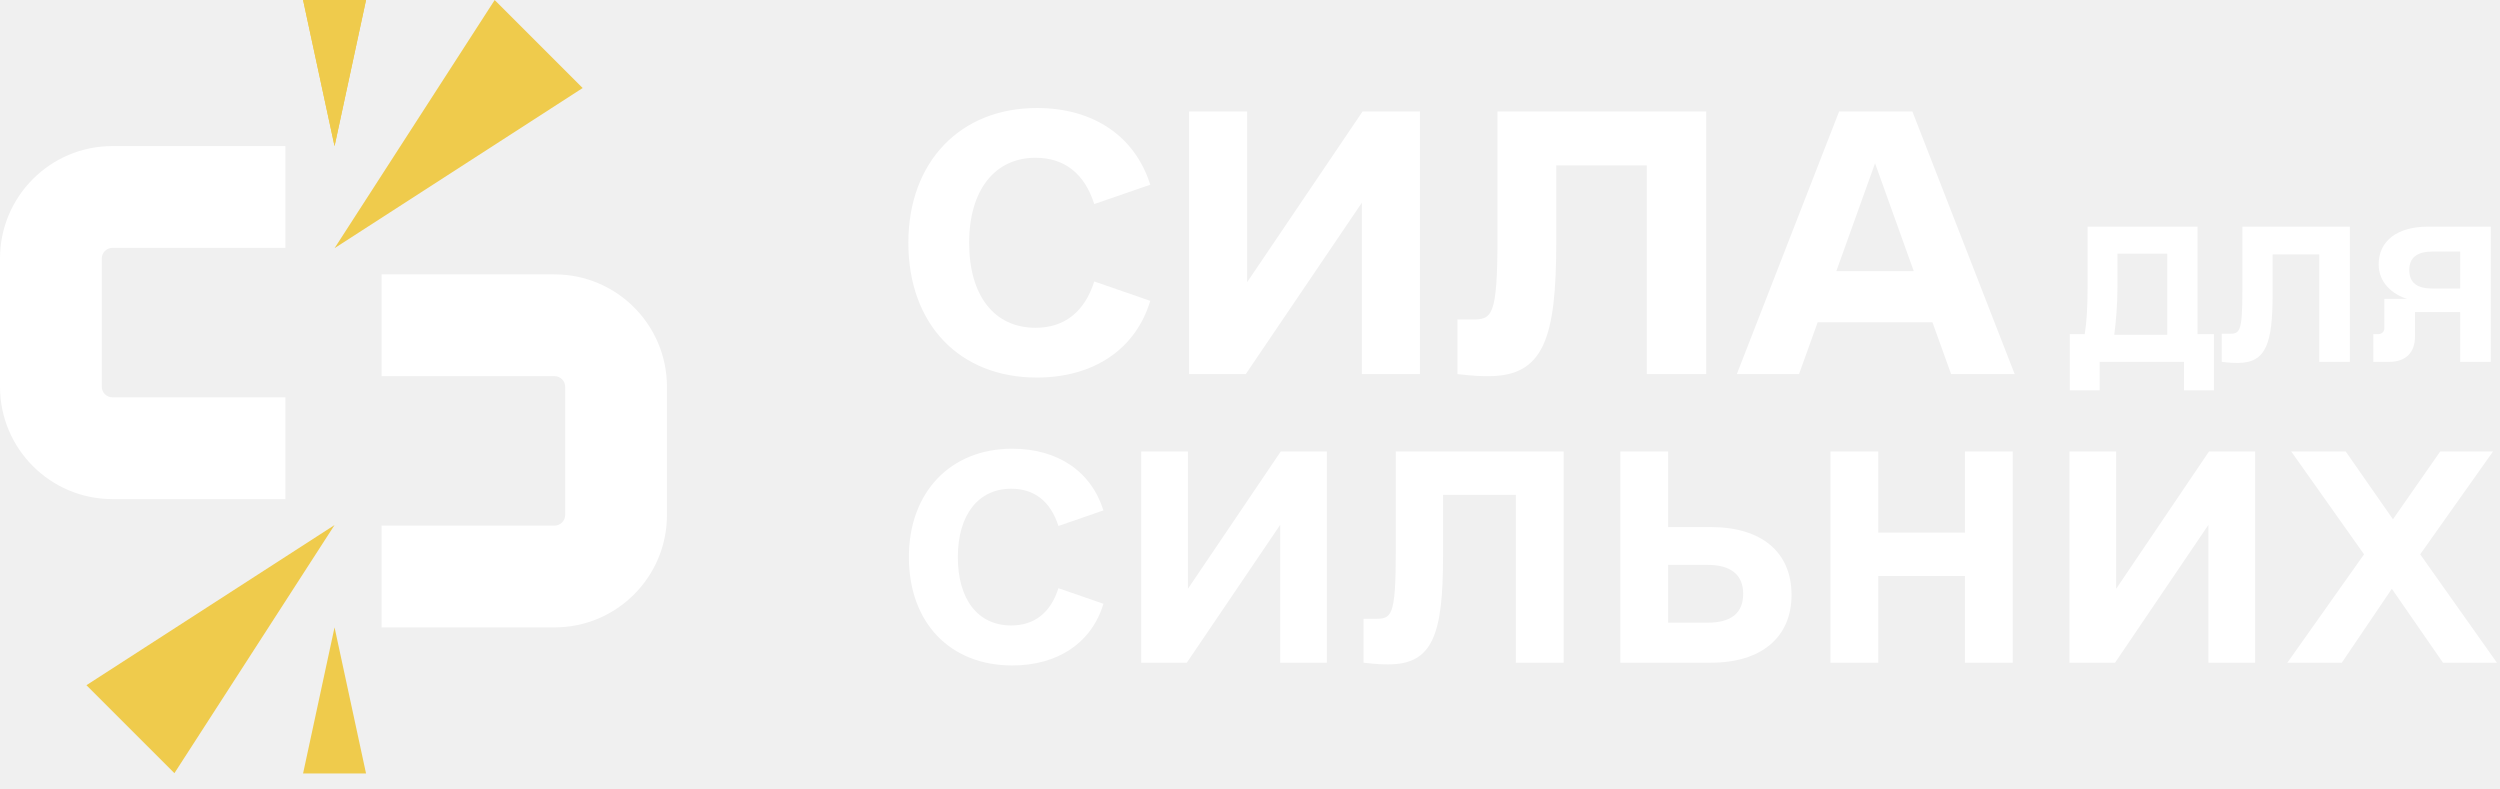
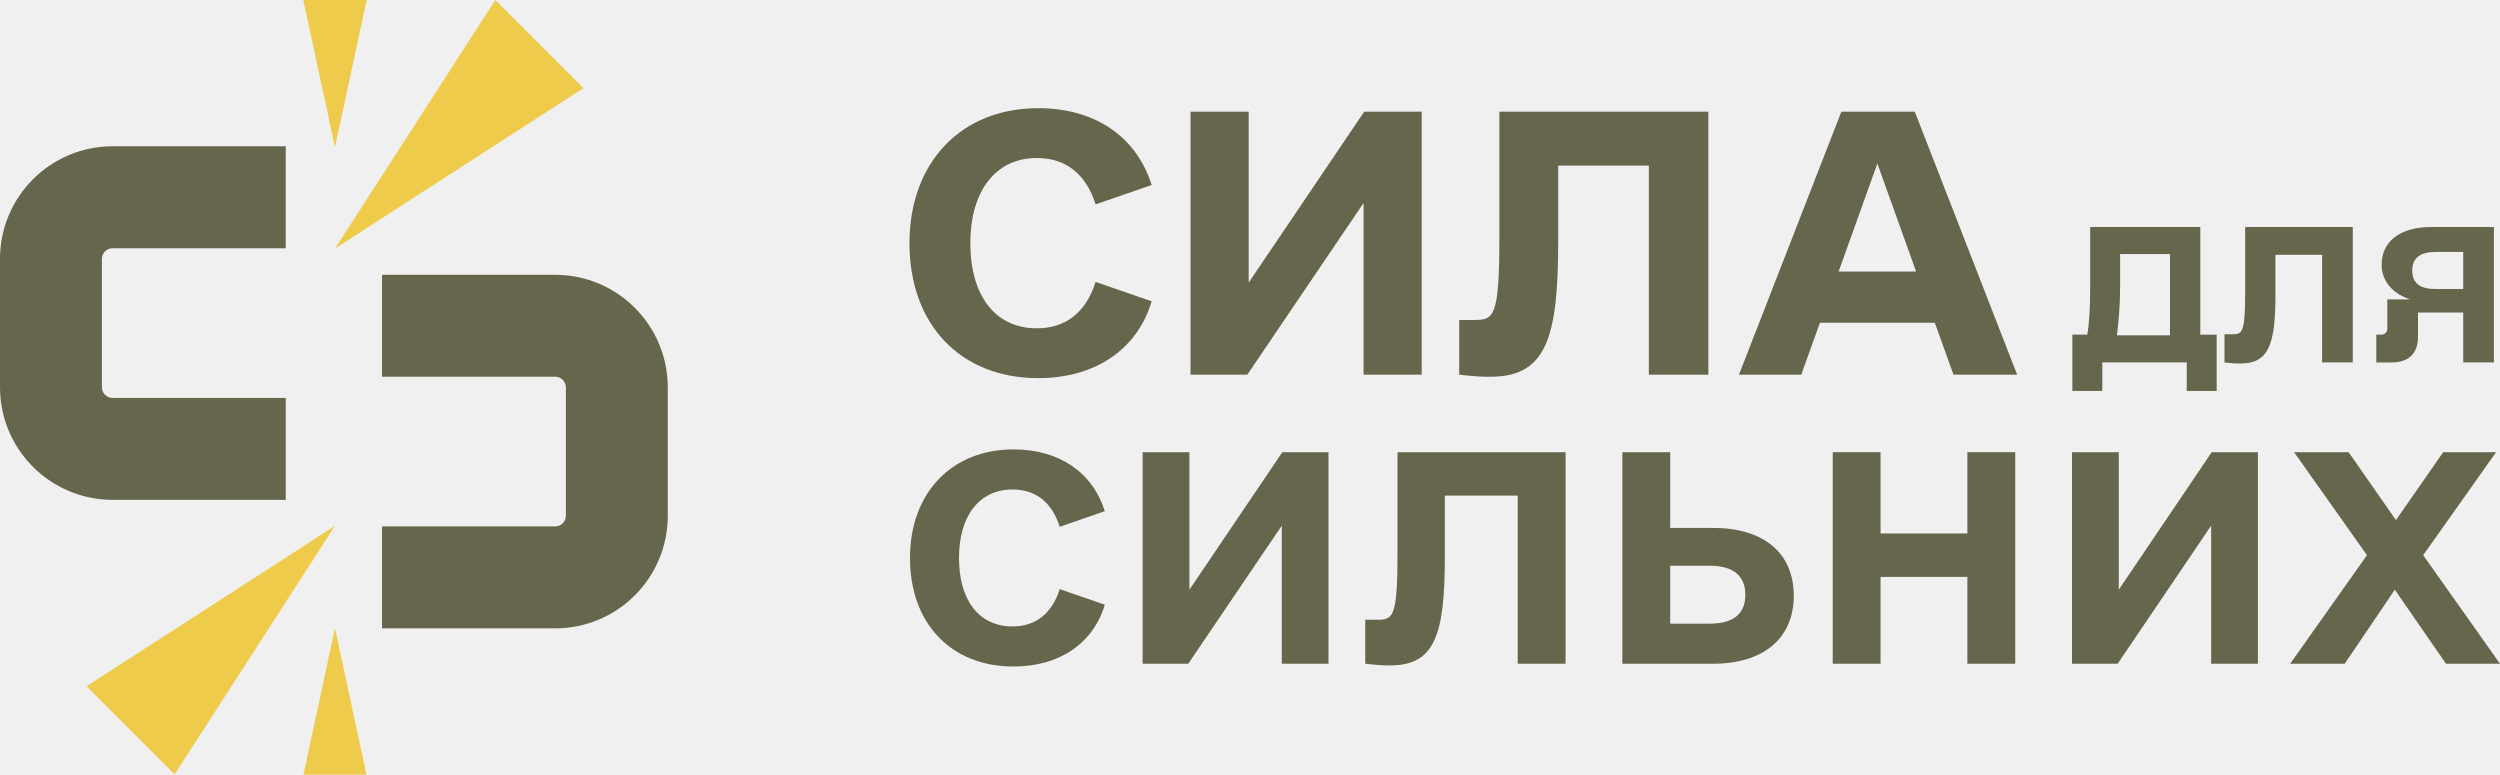
- <svg xmlns="http://www.w3.org/2000/svg" width="149" height="47" viewBox="0 0 149 47" fill="none">
-   <path d="M33.048 16.352H22.742V22.418H33.048C33.4 22.418 33.685 22.704 33.685 23.055V30.689C33.685 31.04 33.399 31.326 33.048 31.326H22.742V37.393H33.048C36.751 37.393 39.751 34.392 39.751 30.691V23.056C39.751 19.354 36.749 16.353 33.047 16.353L33.048 16.352Z" fill="white" />
-   <path d="M6.703 23.681C6.351 23.681 6.066 23.396 6.066 23.044V15.41C6.066 15.058 6.351 14.773 6.703 14.773H17.009V8.706H6.703C3 8.706 0 11.708 0 15.409V23.043C0 26.745 3.001 29.747 6.704 29.747H17.01V23.68H6.704L6.703 23.681Z" fill="white" />
-   <path d="M34.726 5.247L19.94 14.791L29.483 0.003L34.726 5.247Z" fill="#EFCB4C" />
-   <path d="M21.816 0L19.939 8.709L18.063 0H21.816Z" fill="#EFCB4C" />
-   <path d="M21.816 0L19.939 8.709L18.063 0H21.816Z" fill="#EFCB4C" />
-   <path d="M18.063 46.099L19.939 37.391L21.816 46.099H18.063Z" fill="#EFCB4C" />
-   <path d="M5.151 40.838L19.939 31.293L10.395 46.081L5.151 40.838Z" fill="#EFCB4C" />
-   <path d="M54.17 33.203C54.17 29.326 56.655 26.743 60.332 26.743C63.048 26.743 65.035 28.101 65.765 30.42L63.082 31.348C62.618 29.89 61.658 29.128 60.267 29.128C58.312 29.128 57.087 30.684 57.087 33.203C57.087 35.72 58.279 37.277 60.267 37.277C61.658 37.277 62.618 36.515 63.082 35.057L65.765 35.985C65.07 38.304 63.049 39.662 60.332 39.662C56.621 39.662 54.17 37.111 54.17 33.203Z" fill="white" />
-   <path d="M79.081 26.909V39.497H76.299V31.282L70.733 39.497H68.017V26.909H70.8V35.092L76.332 26.909H79.081Z" fill="white" />
-   <path d="M93.193 39.497H90.344V29.493H86.005V33.17C86.005 37.775 85.408 39.597 82.758 39.597C82.427 39.597 82.129 39.597 81.268 39.497V36.88H81.963C82.924 36.88 83.189 36.78 83.189 32.905V26.909H93.193V39.497Z" fill="white" />
-   <path d="M106.776 35.456C106.776 37.974 104.987 39.497 101.973 39.497H96.573V26.909H99.421V31.414H101.973C104.988 31.414 106.776 32.906 106.776 35.456ZM103.894 35.389C103.894 34.263 103.165 33.667 101.773 33.667H99.421V37.112H101.773C103.165 37.112 103.894 36.549 103.894 35.389Z" fill="white" />
-   <path d="M119.96 26.909V39.497H117.111V34.33H111.944V39.497H109.095V26.909H111.944V31.745H117.111V26.909H119.96Z" fill="white" />
-   <path d="M134.405 26.909V39.497H131.622V31.282L126.057 39.497H123.341V26.909H126.123V35.092L131.655 26.909H134.405Z" fill="white" />
-   <path d="M145.601 39.497L142.554 35.092L139.572 39.497H136.326L140.897 33.038L136.558 26.909H139.805L142.62 30.95L145.436 26.909H148.583L144.244 33.038L148.816 39.497H145.602H145.601Z" fill="white" />
-   <path d="M54.138 14.469C54.138 9.65 57.227 6.437 61.799 6.437C65.177 6.437 67.648 8.125 68.555 11.009L65.218 12.162C64.64 10.35 63.447 9.403 61.715 9.403C59.286 9.403 57.761 11.339 57.761 14.469C57.761 17.6 59.243 19.536 61.715 19.536C63.445 19.536 64.64 18.589 65.218 16.776L68.555 17.93C67.69 20.814 65.176 22.502 61.799 22.502C57.186 22.502 54.138 19.33 54.138 14.469Z" fill="white" />
-   <path d="M84.629 6.643V22.296H81.168V12.08L74.248 22.296H70.87V6.643H74.33V16.818L81.209 6.643H84.629Z" fill="white" />
-   <path d="M101.692 22.296H98.149V9.856H92.753V14.428C92.753 20.154 92.012 22.419 88.716 22.419C88.305 22.419 87.934 22.419 86.863 22.296V19.041H87.728C88.922 19.041 89.251 18.917 89.251 14.098V6.643H101.691V22.296H101.692Z" fill="white" />
-   <path d="M115.172 19.206H108.334L107.222 22.296H103.515L109.611 6.643H113.978L120.075 22.296H116.285L115.173 19.206H115.172ZM114.059 16.158L111.753 9.731L109.446 16.158H114.059Z" fill="white" />
-   <path d="M131.95 19.913V23.264H130.168V21.567H125.142V23.264H123.36V19.913H124.251C124.358 19.276 124.421 18.343 124.421 17.093V13.508H130.975V19.914H131.951L131.95 19.913ZM129.17 19.955V15.12H126.201V17.093C126.201 18.131 126.116 19.15 126.01 19.955H129.17Z" fill="white" />
-   <path d="M140.051 21.567H138.227V15.162H135.448V17.516C135.448 20.465 135.067 21.631 133.37 21.631C133.158 21.631 132.967 21.631 132.416 21.568V19.892H132.862C133.477 19.892 133.646 19.828 133.646 17.347V13.508H140.052V21.568L140.051 21.567Z" fill="white" />
-   <path d="M148.45 21.567H146.626V18.598H143.933V20.062C143.933 21.038 143.36 21.568 142.384 21.568H141.451V19.914H141.748C141.959 19.914 142.108 19.765 142.108 19.553V17.814H143.466C142.575 17.538 141.769 16.838 141.769 15.757C141.769 14.357 142.872 13.508 144.718 13.508H148.451V21.568L148.45 21.567ZM143.593 16.095C143.593 16.859 144.059 17.198 144.993 17.198H146.626V14.992H144.993C144.059 14.992 143.593 15.352 143.593 16.095Z" fill="white" />
+ <svg xmlns="http://www.w3.org/2000/svg" width="142" height="44" viewBox="0 0 142 44" fill="none">
+   <path d="M31.535 15.608H21.7V21.399H31.535C31.87 21.399 32.142 21.671 32.142 22.006V29.293C32.142 29.628 31.869 29.901 31.535 29.901H21.7V35.691H31.535C35.068 35.691 37.93 32.827 37.93 29.294V22.008C37.93 18.474 35.066 15.609 31.534 15.609L31.535 15.608Z" fill="#66664D" />
+   <path d="M6.396 22.602C6.06 22.602 5.788 22.33 5.788 21.994V14.708C5.788 14.372 6.06 14.1 6.396 14.1H16.23V8.309H6.396C2.863 8.309 0 11.174 0 14.707V21.993C0 25.527 2.864 28.392 6.397 28.392H16.231V22.601H6.397L6.396 22.602Z" fill="#66664D" />
+   <path d="M33.136 5.008L19.026 14.119L28.133 0.004L33.136 5.008Z" fill="#EFCB4C" />
+   <path d="M20.817 0L19.027 8.312L17.236 0H20.817Z" fill="#EFCB4C" />
+   <path d="M20.817 0L19.027 8.312L17.236 0H20.817Z" fill="#EFCB4C" />
+   <path d="M17.236 44L19.027 35.688L20.817 44H17.236Z" fill="#EFCB4C" />
+   <path d="M4.916 38.978L19.027 29.868L9.919 43.983L4.916 38.978Z" fill="#EFCB4C" />
+   <path d="M51.688 31.692C51.688 27.992 54.059 25.526 57.568 25.526C60.16 25.526 62.056 26.823 62.753 29.036L60.193 29.922C59.75 28.53 58.834 27.803 57.506 27.803C55.641 27.803 54.471 29.288 54.471 31.692C54.471 34.095 55.609 35.581 57.506 35.581C58.834 35.581 59.75 34.854 60.193 33.462L62.753 34.348C62.089 36.561 60.161 37.858 57.568 37.858C54.028 37.858 51.688 35.422 51.688 31.692Z" fill="#66664D" />
+   <path d="M75.459 25.684V37.7H72.804V29.858L67.494 37.7H64.902V25.684H67.558V33.495L72.836 25.684H75.459Z" fill="#66664D" />
+   <path d="M88.925 37.7H86.206V28.151H82.066V31.661C82.066 36.055 81.496 37.795 78.968 37.795C78.652 37.795 78.368 37.795 77.546 37.7V35.201H78.209C79.126 35.201 79.379 35.106 79.379 31.407V25.684H88.925V37.7Z" fill="#66664D" />
+   <path d="M101.886 33.842C101.886 36.245 100.178 37.7 97.302 37.7H92.149V25.684H94.868V29.985H97.302C100.179 29.985 101.886 31.408 101.886 33.842ZM99.135 33.779C99.135 32.704 98.44 32.134 97.112 32.134H94.868V35.423H97.112C98.44 35.423 99.135 34.885 99.135 33.779Z" fill="#66664D" />
+   <path d="M114.466 25.684V37.7H111.747V32.767H106.816V37.7H104.098V25.684H106.816V30.301H111.747V25.684H114.466Z" fill="#66664D" />
+   <path d="M128.248 25.684V37.7H125.593V29.858L120.283 37.7H117.691V25.684H120.347V33.495L125.625 25.684H128.248Z" fill="#66664D" />
+   <path d="M138.933 37.7L136.025 33.495L133.18 37.7H130.082L134.445 31.534L130.304 25.684H133.402L136.089 29.542L138.775 25.684H141.778L137.637 31.534L142 37.7H138.934H138.933Z" fill="#66664D" />
+   <path d="M51.658 13.811C51.658 9.211 54.606 6.144 58.969 6.144C62.192 6.144 64.55 7.756 65.415 10.508L62.231 11.609C61.68 9.879 60.541 8.975 58.889 8.975C56.571 8.975 55.116 10.823 55.116 13.811C55.116 16.799 56.53 18.647 58.889 18.647C60.54 18.647 61.68 17.743 62.231 16.013L65.415 17.114C64.59 19.866 62.191 21.478 58.969 21.478C54.567 21.478 51.658 18.451 51.658 13.811Z" fill="#66664D" />
+   <path d="M80.752 6.341V21.282H77.45V11.531L70.847 21.282H67.623V6.341H70.925V16.053L77.489 6.341H80.752Z" fill="#66664D" />
+   <path d="M97.035 21.282H93.654V9.408H88.505V13.772C88.505 19.237 87.798 21.4 84.653 21.4C84.261 21.4 83.907 21.4 82.885 21.282V18.175H83.71C84.85 18.175 85.164 18.057 85.164 13.457V6.341H97.034V21.282H97.035Z" fill="#66664D" />
+   <path d="M109.897 18.333H103.372L102.311 21.282H98.773L104.591 6.341H108.758L114.575 21.282H110.959L109.898 18.333H109.897ZM108.835 15.423L106.635 9.289L104.433 15.423H108.835Z" fill="#66664D" />
+   <path d="M125.907 19.007V22.206H124.207V20.586H119.411V22.206H117.711V19.007H118.561C118.663 18.399 118.723 17.509 118.723 16.315V12.894H124.977V19.008H125.908L125.907 19.007ZM123.255 19.048V14.432H120.422V16.315C120.422 17.307 120.341 18.279 120.239 19.048H123.255Z" fill="#66664D" />
+   <path d="M133.637 20.586H131.897V14.473H129.245V16.72C129.245 19.534 128.881 20.647 127.262 20.647C127.06 20.647 126.877 20.647 126.352 20.587V18.987H126.777C127.364 18.987 127.526 18.926 127.526 16.558V12.894H133.638V20.587L133.637 20.586Z" fill="#66664D" />
+   <path d="M141.651 20.586H139.911V17.752H137.341V19.149C137.341 20.081 136.795 20.587 135.864 20.587H134.973V19.008H135.256C135.458 19.008 135.6 18.866 135.6 18.664V17.004H136.895C136.045 16.74 135.277 16.072 135.277 15.04C135.277 13.704 136.329 12.894 138.09 12.894H141.653V20.587L141.651 20.586ZM137.017 15.363C137.017 16.092 137.462 16.416 138.352 16.416H139.911V14.31H138.352C137.462 14.31 137.017 14.654 137.017 15.363Z" fill="#66664D" />
</svg>
